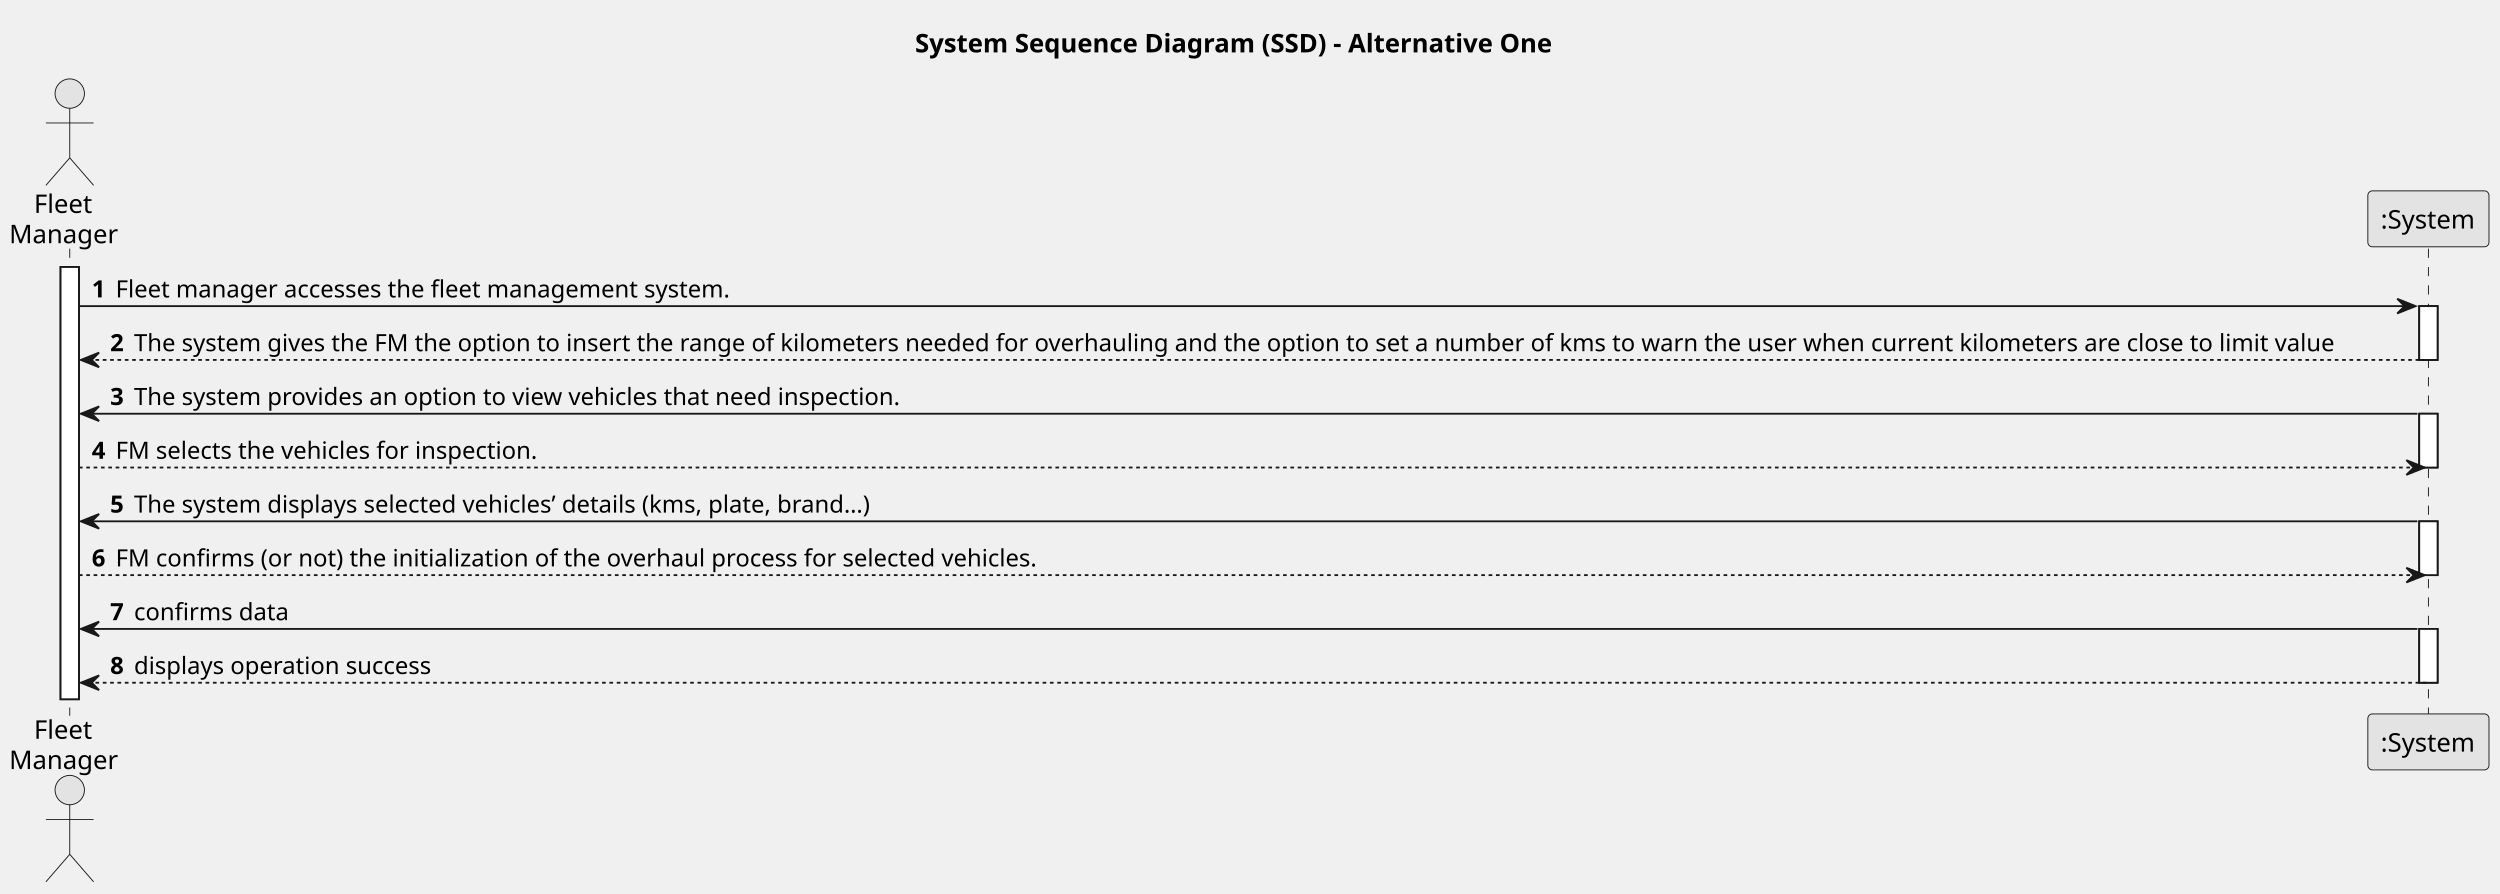
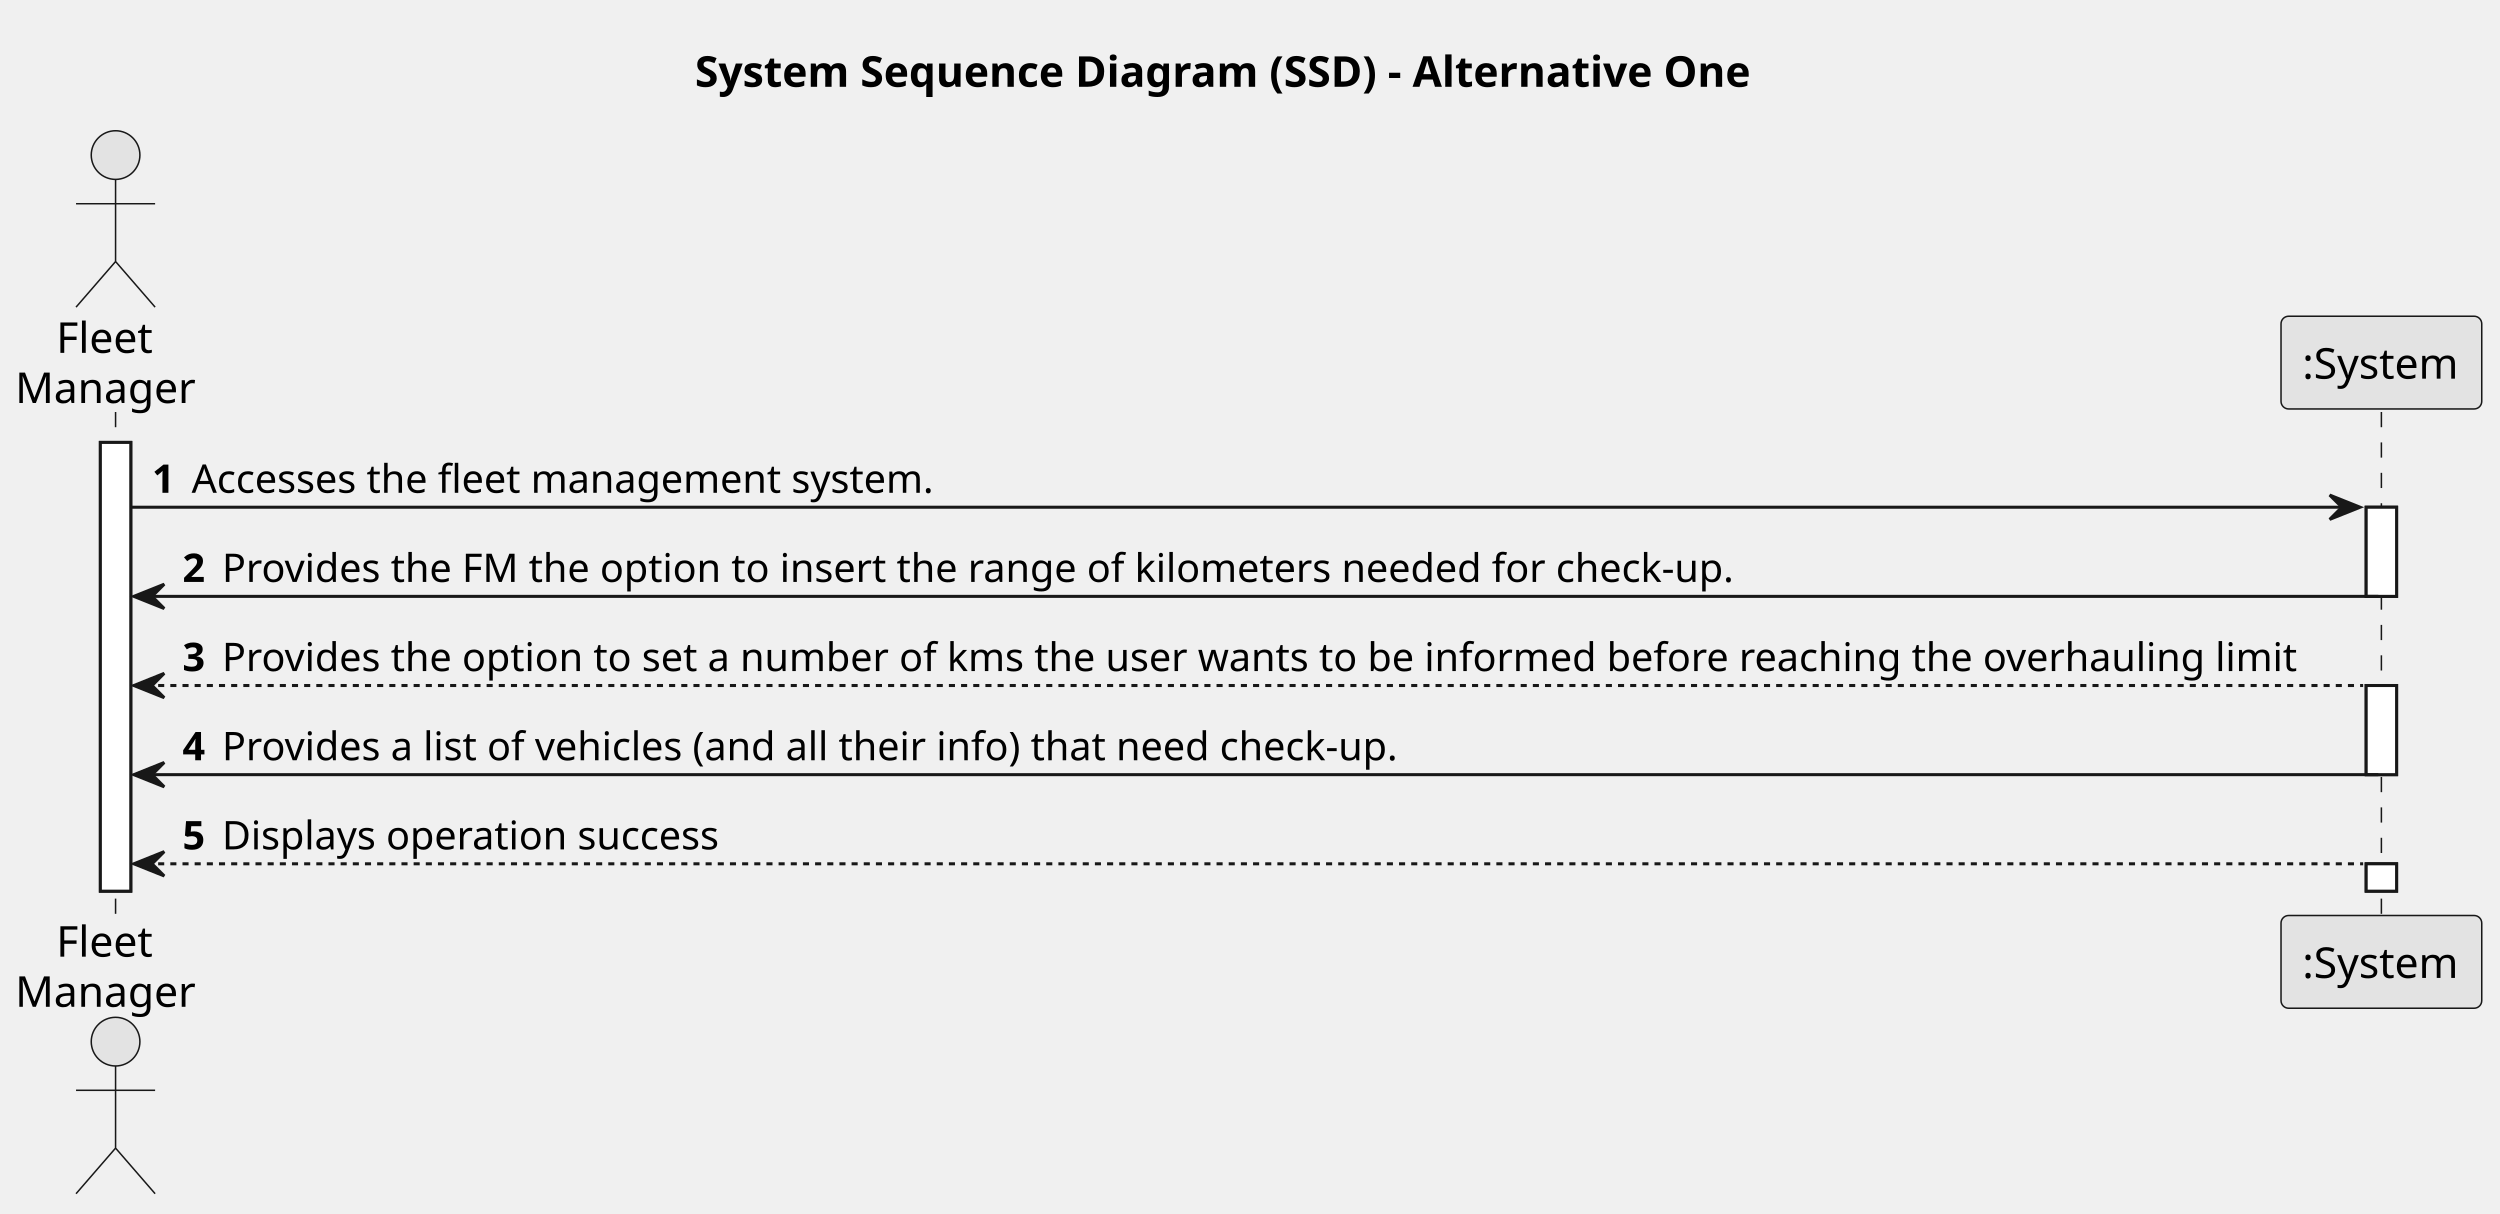
- <svg xmlns="http://www.w3.org/2000/svg" contentStyleType="text/css" height="487px" preserveAspectRatio="none" style="width:1362px;height:487px;background:#FFFFFF;" version="1.1" viewBox="0 0 1362 487" width="1362px" zoomAndPan="magnify">
+ <svg xmlns="http://www.w3.org/2000/svg" contentStyleType="text/css" height="399px" preserveAspectRatio="none" style="width:822px;height:399px;background:#FFFFFF;" version="1.1" viewBox="0 0 822 399" width="822px" zoomAndPan="magnify">
  <defs />
  <g>
-     <text fill="#000000" font-family="sans-serif" font-size="14" font-weight="bold" lengthAdjust="spacing" textLength="363" x="498.5" y="28.535">System Sequence Diagram (SSD) - Alternative One</text>
-     <rect fill="#FFFFFF" height="235.484" style="stroke:#181818;stroke-width:1.0;" width="10" x="33" y="145.465" />
-     <rect fill="#FFFFFF" height="29.311" style="stroke:#181818;stroke-width:1.0;" width="10" x="1318" y="166.775" />
-     <rect fill="#FFFFFF" height="29.311" style="stroke:#181818;stroke-width:1.0;" width="10" x="1318" y="225.397" />
-     <rect fill="#FFFFFF" height="29.311" style="stroke:#181818;stroke-width:1.0;" width="10" x="1318" y="284.018" />
-     <rect fill="#FFFFFF" height="29.311" style="stroke:#181818;stroke-width:1.0;" width="10" x="1318" y="342.639" />
-     <line style="stroke:#181818;stroke-width:0.5;stroke-dasharray:5.0,5.0;" x1="38" x2="38" y1="135.465" y2="389.949" />
-     <line style="stroke:#181818;stroke-width:0.5;stroke-dasharray:5.0,5.0;" x1="1323" x2="1323" y1="135.465" y2="389.949" />
+     <text fill="#000000" font-family="sans-serif" font-size="14" font-weight="bold" lengthAdjust="spacing" textLength="363" x="228.5" y="28.535">System Sequence Diagram (SSD) - Alternative One</text>
+     <rect fill="#FFFFFF" height="147.553" style="stroke:#181818;stroke-width:1.0;" width="10" x="33" y="145.465" />
+     <rect fill="#FFFFFF" height="29.311" style="stroke:#181818;stroke-width:1.0;" width="10" x="778" y="166.775" />
+     <rect fill="#FFFFFF" height="29.311" style="stroke:#181818;stroke-width:1.0;" width="10" x="778" y="225.397" />
+     <rect fill="#FFFFFF" height="9" style="stroke:#181818;stroke-width:1.0;" width="10" x="778" y="284.018" />
+     <line style="stroke:#181818;stroke-width:0.5;stroke-dasharray:5.0,5.0;" x1="38" x2="38" y1="135.465" y2="302.018" />
+     <line style="stroke:#181818;stroke-width:0.5;stroke-dasharray:5.0,5.0;" x1="783" x2="783" y1="135.465" y2="302.018" />
    <text fill="#000000" font-family="sans-serif" font-size="14" lengthAdjust="spacing" textLength="33" x="18.5" y="116.023">Fleet</text>
    <text fill="#000000" font-family="sans-serif" font-size="14" lengthAdjust="spacing" textLength="60" x="5" y="132.512">Manager</text>
    <ellipse cx="38" cy="50.988" fill="#E3E3E3" rx="8" ry="8" style="stroke:#181818;stroke-width:0.5;" />
    <path d="M38,58.988 L38,85.988 M25,66.988 L51,66.988 M38,85.988 L25,100.988 M38,85.988 L51,100.988 " fill="none" style="stroke:#181818;stroke-width:0.5;" />
-     <text fill="#000000" font-family="sans-serif" font-size="14" lengthAdjust="spacing" textLength="33" x="18.5" y="402.484">Fleet</text>
-     <text fill="#000000" font-family="sans-serif" font-size="14" lengthAdjust="spacing" textLength="60" x="5" y="418.973">Manager</text>
-     <ellipse cx="38" cy="430.426" fill="#E3E3E3" rx="8" ry="8" style="stroke:#181818;stroke-width:0.5;" />
-     <path d="M38,438.426 L38,465.426 M25,446.426 L51,446.426 M38,465.426 L25,480.426 M38,465.426 L51,480.426 " fill="none" style="stroke:#181818;stroke-width:0.5;" />
-     <rect fill="#E3E3E3" height="30.488" rx="2.5" ry="2.5" style="stroke:#181818;stroke-width:0.5;" width="66" x="1290" y="103.977" />
-     <text fill="#000000" font-family="sans-serif" font-size="14" lengthAdjust="spacing" textLength="52" x="1297" y="124.512">:System</text>
-     <rect fill="#E3E3E3" height="30.488" rx="2.5" ry="2.5" style="stroke:#181818;stroke-width:0.5;" width="66" x="1290" y="388.949" />
-     <text fill="#000000" font-family="sans-serif" font-size="14" lengthAdjust="spacing" textLength="52" x="1297" y="409.484">:System</text>
-     <rect fill="#FFFFFF" height="235.484" style="stroke:#181818;stroke-width:1.0;" width="10" x="33" y="145.465" />
-     <rect fill="#FFFFFF" height="29.311" style="stroke:#181818;stroke-width:1.0;" width="10" x="1318" y="166.775" />
-     <rect fill="#FFFFFF" height="29.311" style="stroke:#181818;stroke-width:1.0;" width="10" x="1318" y="225.397" />
-     <rect fill="#FFFFFF" height="29.311" style="stroke:#181818;stroke-width:1.0;" width="10" x="1318" y="284.018" />
-     <rect fill="#FFFFFF" height="29.311" style="stroke:#181818;stroke-width:1.0;" width="10" x="1318" y="342.639" />
-     <polygon fill="#181818" points="1306,162.775,1316,166.775,1306,170.775,1310,166.775" style="stroke:#181818;stroke-width:1.0;" />
-     <line style="stroke:#181818;stroke-width:1.0;" x1="43" x2="1312" y1="166.775" y2="166.775" />
+     <text fill="#000000" font-family="sans-serif" font-size="14" lengthAdjust="spacing" textLength="33" x="18.5" y="314.553">Fleet</text>
+     <text fill="#000000" font-family="sans-serif" font-size="14" lengthAdjust="spacing" textLength="60" x="5" y="331.041">Manager</text>
+     <ellipse cx="38" cy="342.494" fill="#E3E3E3" rx="8" ry="8" style="stroke:#181818;stroke-width:0.5;" />
+     <path d="M38,350.494 L38,377.494 M25,358.494 L51,358.494 M38,377.494 L25,392.494 M38,377.494 L51,392.494 " fill="none" style="stroke:#181818;stroke-width:0.5;" />
+     <rect fill="#E3E3E3" height="30.488" rx="2.5" ry="2.5" style="stroke:#181818;stroke-width:0.5;" width="66" x="750" y="103.977" />
+     <text fill="#000000" font-family="sans-serif" font-size="14" lengthAdjust="spacing" textLength="52" x="757" y="124.512">:System</text>
+     <rect fill="#E3E3E3" height="30.488" rx="2.5" ry="2.5" style="stroke:#181818;stroke-width:0.5;" width="66" x="750" y="301.018" />
+     <text fill="#000000" font-family="sans-serif" font-size="14" lengthAdjust="spacing" textLength="52" x="757" y="321.553">:System</text>
+     <rect fill="#FFFFFF" height="147.553" style="stroke:#181818;stroke-width:1.0;" width="10" x="33" y="145.465" />
+     <rect fill="#FFFFFF" height="29.311" style="stroke:#181818;stroke-width:1.0;" width="10" x="778" y="166.775" />
+     <rect fill="#FFFFFF" height="29.311" style="stroke:#181818;stroke-width:1.0;" width="10" x="778" y="225.397" />
+     <rect fill="#FFFFFF" height="9" style="stroke:#181818;stroke-width:1.0;" width="10" x="778" y="284.018" />
+     <polygon fill="#181818" points="766,162.775,776,166.775,766,170.775,770,166.775" style="stroke:#181818;stroke-width:1.0;" />
+     <line style="stroke:#181818;stroke-width:1.0;" x1="43" x2="772" y1="166.775" y2="166.775" />
    <text fill="#000000" font-family="sans-serif" font-size="13" font-weight="bold" lengthAdjust="spacing" textLength="9" x="50" y="162.033">1</text>
-     <text fill="#000000" font-family="sans-serif" font-size="13" lengthAdjust="spacing" textLength="342" x="63" y="162.033">Fleet manager accesses the fleet management system.</text>
+     <text fill="#000000" font-family="sans-serif" font-size="13" lengthAdjust="spacing" textLength="252" x="63" y="162.033">Accesses the fleet management system.</text>
    <polygon fill="#181818" points="54,192.086,44,196.086,54,200.086,50,196.086" style="stroke:#181818;stroke-width:1.0;" />
-     <line style="stroke:#181818;stroke-width:1.0;stroke-dasharray:2.0,2.0;" x1="48" x2="1322" y1="196.086" y2="196.086" />
+     <line style="stroke:#181818;stroke-width:1.0;" x1="48" x2="782" y1="196.086" y2="196.086" />
    <text fill="#000000" font-family="sans-serif" font-size="13" font-weight="bold" lengthAdjust="spacing" textLength="9" x="60" y="191.344">2</text>
-     <text fill="#000000" font-family="sans-serif" font-size="13" lengthAdjust="spacing" textLength="1238" x="73" y="191.344">The system gives the FM the option to insert the range of kilometers needed for overhauling and the option to set a number of kms to warn the user when current kilometers are close to limit value</text>
+     <text fill="#000000" font-family="sans-serif" font-size="13" lengthAdjust="spacing" textLength="516" x="73" y="191.344">Provides the FM the option to insert the range of kilometers needed for check-up.</text>
    <polygon fill="#181818" points="54,221.397,44,225.397,54,229.397,50,225.397" style="stroke:#181818;stroke-width:1.0;" />
-     <line style="stroke:#181818;stroke-width:1.0;" x1="48" x2="1317" y1="225.397" y2="225.397" />
+     <line style="stroke:#181818;stroke-width:1.0;stroke-dasharray:2.0,2.0;" x1="48" x2="777" y1="225.397" y2="225.397" />
    <text fill="#000000" font-family="sans-serif" font-size="13" font-weight="bold" lengthAdjust="spacing" textLength="9" x="60" y="220.654">3</text>
-     <text fill="#000000" font-family="sans-serif" font-size="13" lengthAdjust="spacing" textLength="435" x="73" y="220.654">The system provides an option to view vehicles that need inspection.</text>
-     <polygon fill="#181818" points="1311,250.707,1321,254.707,1311,258.707,1315,254.707" style="stroke:#181818;stroke-width:1.0;" />
-     <line style="stroke:#181818;stroke-width:1.0;stroke-dasharray:2.0,2.0;" x1="43" x2="1317" y1="254.707" y2="254.707" />
-     <text fill="#000000" font-family="sans-serif" font-size="13" font-weight="bold" lengthAdjust="spacing" textLength="9" x="50" y="249.965">4</text>
-     <text fill="#000000" font-family="sans-serif" font-size="13" lengthAdjust="spacing" textLength="241" x="63" y="249.965">FM selects the vehicles for inspection.</text>
+     <text fill="#000000" font-family="sans-serif" font-size="13" lengthAdjust="spacing" textLength="703" x="73" y="220.654">Provides the option to set a number of kms the user wants to be informed before reaching the overhauling limit</text>
+     <polygon fill="#181818" points="54,250.707,44,254.707,54,258.707,50,254.707" style="stroke:#181818;stroke-width:1.0;" />
+     <line style="stroke:#181818;stroke-width:1.0;" x1="48" x2="782" y1="254.707" y2="254.707" />
+     <text fill="#000000" font-family="sans-serif" font-size="13" font-weight="bold" lengthAdjust="spacing" textLength="9" x="60" y="249.965">4</text>
+     <text fill="#000000" font-family="sans-serif" font-size="13" lengthAdjust="spacing" textLength="408" x="73" y="249.965">Provides a list of vehicles (and all their info) that need check-up.</text>
    <polygon fill="#181818" points="54,280.018,44,284.018,54,288.018,50,284.018" style="stroke:#181818;stroke-width:1.0;" />
-     <line style="stroke:#181818;stroke-width:1.0;" x1="48" x2="1317" y1="284.018" y2="284.018" />
+     <line style="stroke:#181818;stroke-width:1.0;stroke-dasharray:2.0,2.0;" x1="48" x2="777" y1="284.018" y2="284.018" />
    <text fill="#000000" font-family="sans-serif" font-size="13" font-weight="bold" lengthAdjust="spacing" textLength="9" x="60" y="279.275">5</text>
-     <text fill="#000000" font-family="sans-serif" font-size="13" lengthAdjust="spacing" textLength="424" x="73" y="279.275">The system displays selected vehicles’ details (kms, plate, brand…)</text>
-     <polygon fill="#181818" points="1311,309.328,1321,313.328,1311,317.328,1315,313.328" style="stroke:#181818;stroke-width:1.0;" />
-     <line style="stroke:#181818;stroke-width:1.0;stroke-dasharray:2.0,2.0;" x1="43" x2="1317" y1="313.328" y2="313.328" />
-     <text fill="#000000" font-family="sans-serif" font-size="13" font-weight="bold" lengthAdjust="spacing" textLength="9" x="50" y="308.586">6</text>
-     <text fill="#000000" font-family="sans-serif" font-size="13" lengthAdjust="spacing" textLength="524" x="63" y="308.586">FM confirms (or not) the initialization of the overhaul process for selected vehicles.</text>
-     <polygon fill="#181818" points="54,338.639,44,342.639,54,346.639,50,342.639" style="stroke:#181818;stroke-width:1.0;" />
-     <line style="stroke:#181818;stroke-width:1.0;" x1="48" x2="1317" y1="342.639" y2="342.639" />
-     <text fill="#000000" font-family="sans-serif" font-size="13" font-weight="bold" lengthAdjust="spacing" textLength="9" x="60" y="337.897">7</text>
-     <text fill="#000000" font-family="sans-serif" font-size="13" lengthAdjust="spacing" textLength="87" x="73" y="337.897">confirms data</text>
-     <polygon fill="#181818" points="54,367.949,44,371.949,54,375.949,50,371.949" style="stroke:#181818;stroke-width:1.0;" />
-     <line style="stroke:#181818;stroke-width:1.0;stroke-dasharray:2.0,2.0;" x1="48" x2="1322" y1="371.949" y2="371.949" />
-     <text fill="#000000" font-family="sans-serif" font-size="13" font-weight="bold" lengthAdjust="spacing" textLength="9" x="60" y="367.207">8</text>
-     <text fill="#000000" font-family="sans-serif" font-size="13" lengthAdjust="spacing" textLength="170" x="73" y="367.207">displays operation success</text>
+     <text fill="#000000" font-family="sans-serif" font-size="13" lengthAdjust="spacing" textLength="172" x="73" y="279.275">Displays operation success</text>
  </g>
</svg>
